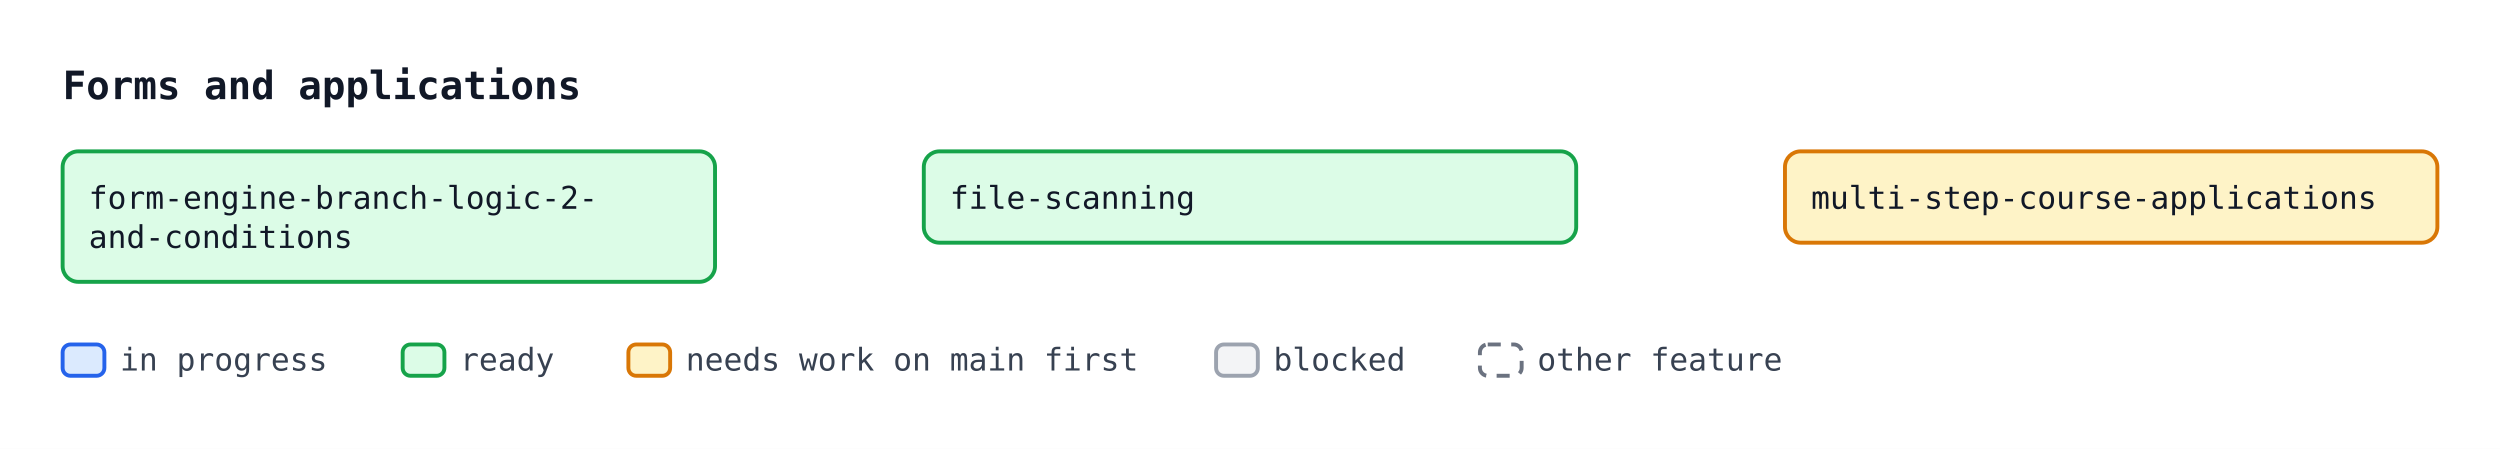
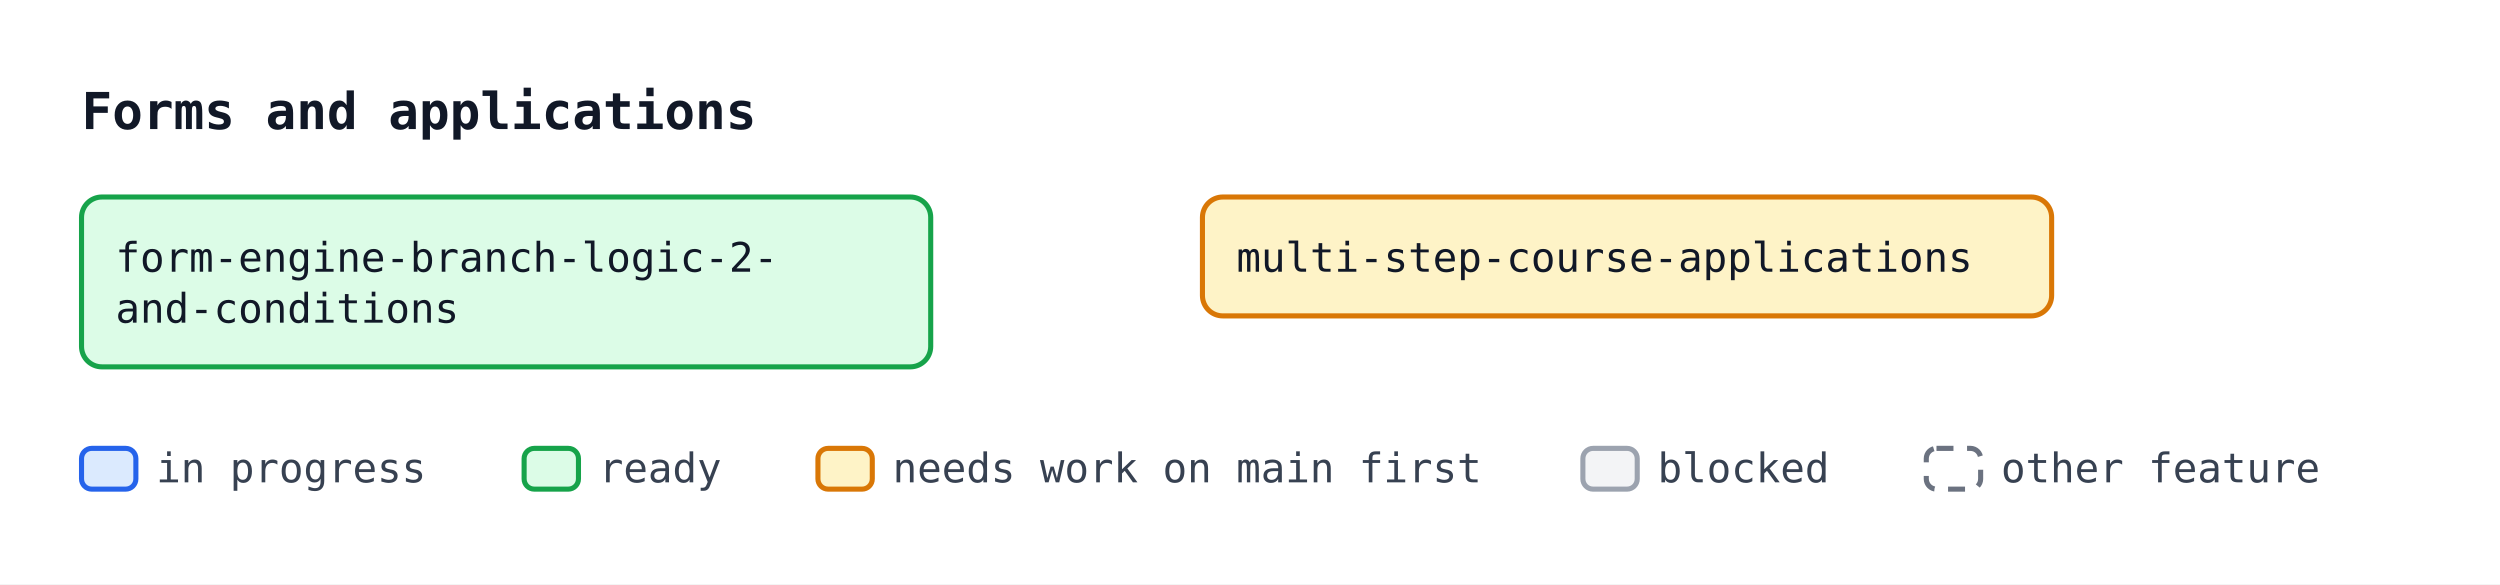
- <svg xmlns="http://www.w3.org/2000/svg" width="958" height="172" viewBox="0 0 958 172" font-family="ui-monospace, SFMono-Regular, Menlo, Consolas, monospace" font-size="12">
+ <svg xmlns="http://www.w3.org/2000/svg" width="736" height="172" viewBox="0 0 736 172" font-family="ui-monospace, SFMono-Regular, Menlo, Consolas, monospace" font-size="12">
  <defs>
    <marker id="arrow" viewBox="0 0 10 10" refX="10" refY="5" markerWidth="7" markerHeight="7" orient="auto-start-reverse">
      <path d="M0,0 L10,5 L0,10 z" fill="#4b5563" />
    </marker>
  </defs>
-   <rect width="958" height="172" fill="#ffffff" />
+   <rect width="736" height="172" fill="#ffffff" />
  <text x="24" y="38" font-size="15" font-weight="bold" fill="#111827">Forms and applications</text>
  <rect x="24.0" y="58.0" width="250" height="50" rx="6" fill="#dcfce7" stroke="#16a34a" stroke-width="1.5" />
  <text x="34.0" y="80.0" fill="#111827">form-engine-branch-logic-2-</text>
  <text x="34.0" y="95.0" fill="#111827">and-conditions</text>
-   <rect x="354.0" y="58.0" width="250" height="35" rx="6" fill="#dcfce7" stroke="#16a34a" stroke-width="1.5" />
-   <text x="364.0" y="80.0" fill="#111827">file-scanning</text>
-   <rect x="684.0" y="58.0" width="250" height="35" rx="6" fill="#fef3c7" stroke="#d97706" stroke-width="1.5" />
-   <text x="694.0" y="80.0" fill="#111827">multi-step-course-applications</text>
+   <rect x="354.0" y="58.0" width="250" height="35" rx="6" fill="#fef3c7" stroke="#d97706" stroke-width="1.5" />
+   <text x="364.0" y="80.0" fill="#111827">multi-step-course-applications</text>
  <rect x="24.0" y="132" width="16" height="12" rx="3" fill="#dbeafe" stroke="#2563eb" stroke-width="1.5" />
  <text x="46.0" y="142" fill="#374151">in progress</text>
  <rect x="154.3" y="132" width="16" height="12" rx="3" fill="#dcfce7" stroke="#16a34a" stroke-width="1.5" />
  <text x="176.3" y="142" fill="#374151">ready</text>
  <rect x="240.8" y="132" width="16" height="12" rx="3" fill="#fef3c7" stroke="#d97706" stroke-width="1.5" />
  <text x="262.8" y="142" fill="#374151">needs work on main first</text>
  <rect x="466.0" y="132" width="16" height="12" rx="3" fill="#f3f4f6" stroke="#9ca3af" stroke-width="1.5" />
  <text x="488.0" y="142" fill="#374151">blocked</text>
  <rect x="567.1" y="132" width="16" height="12" rx="3" fill="#ffffff" stroke="#6b7280" stroke-width="1.5" stroke-dasharray="5 4" />
  <text x="589.1" y="142" fill="#374151">other feature</text>
</svg>
